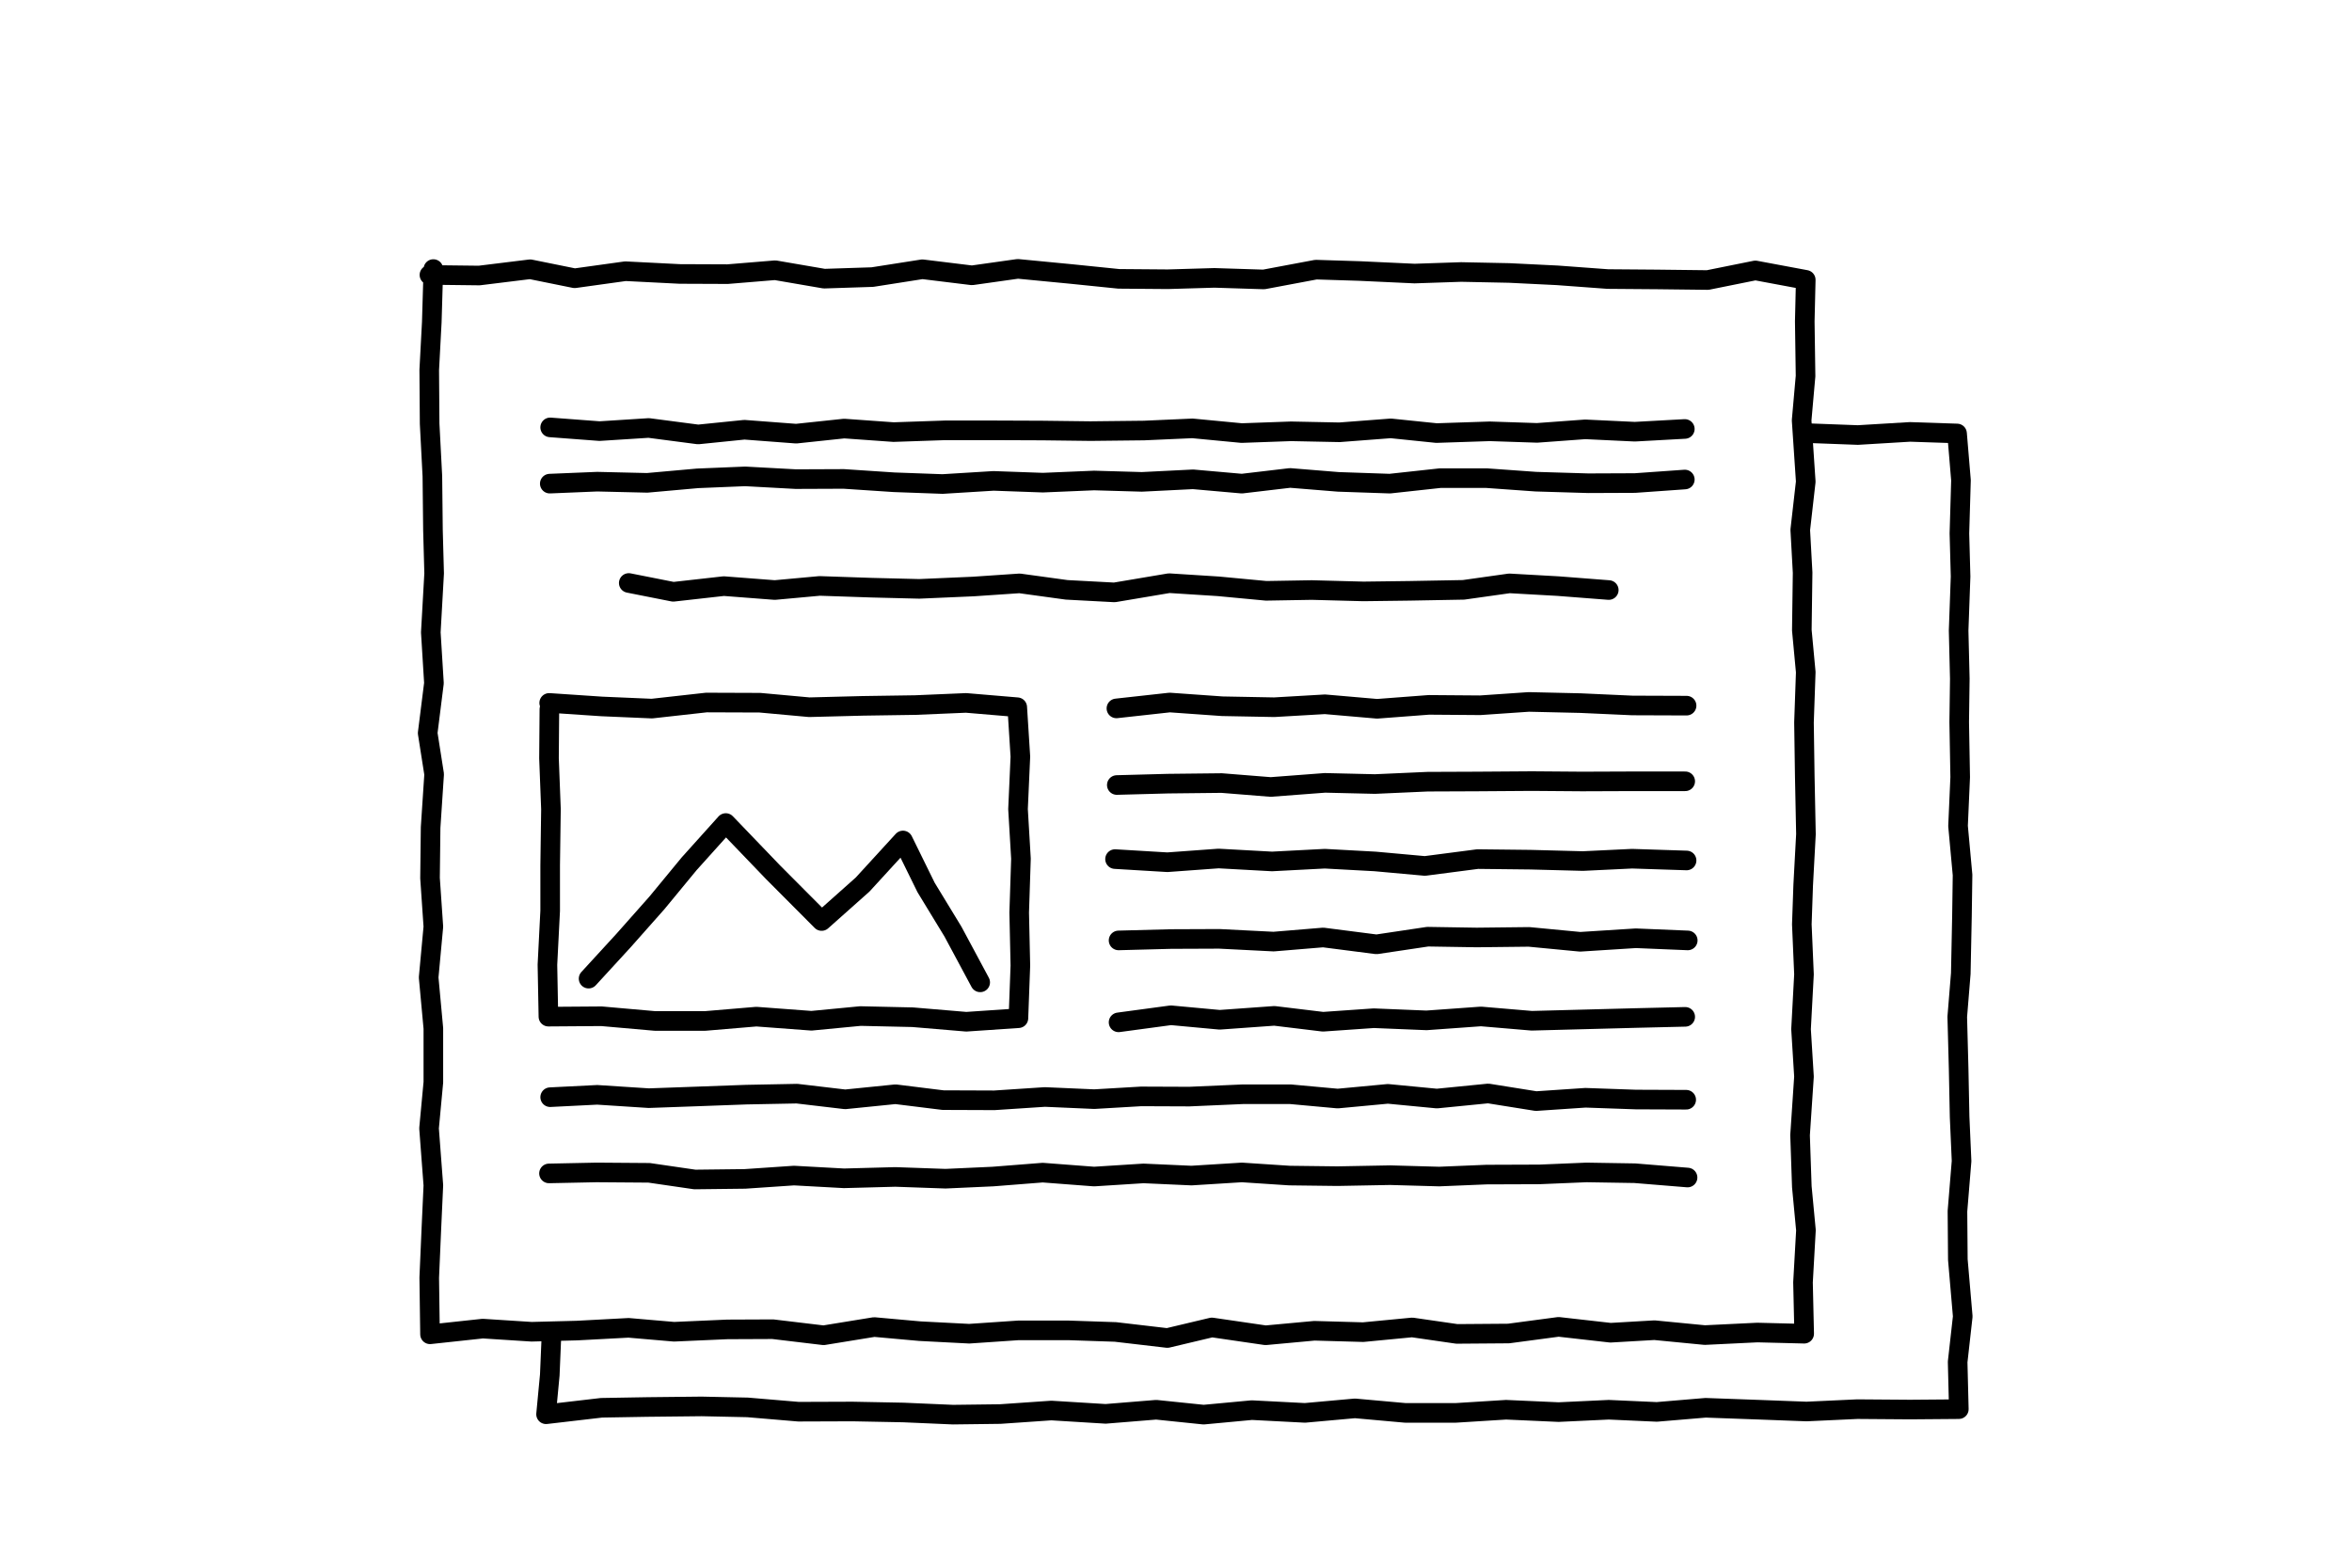
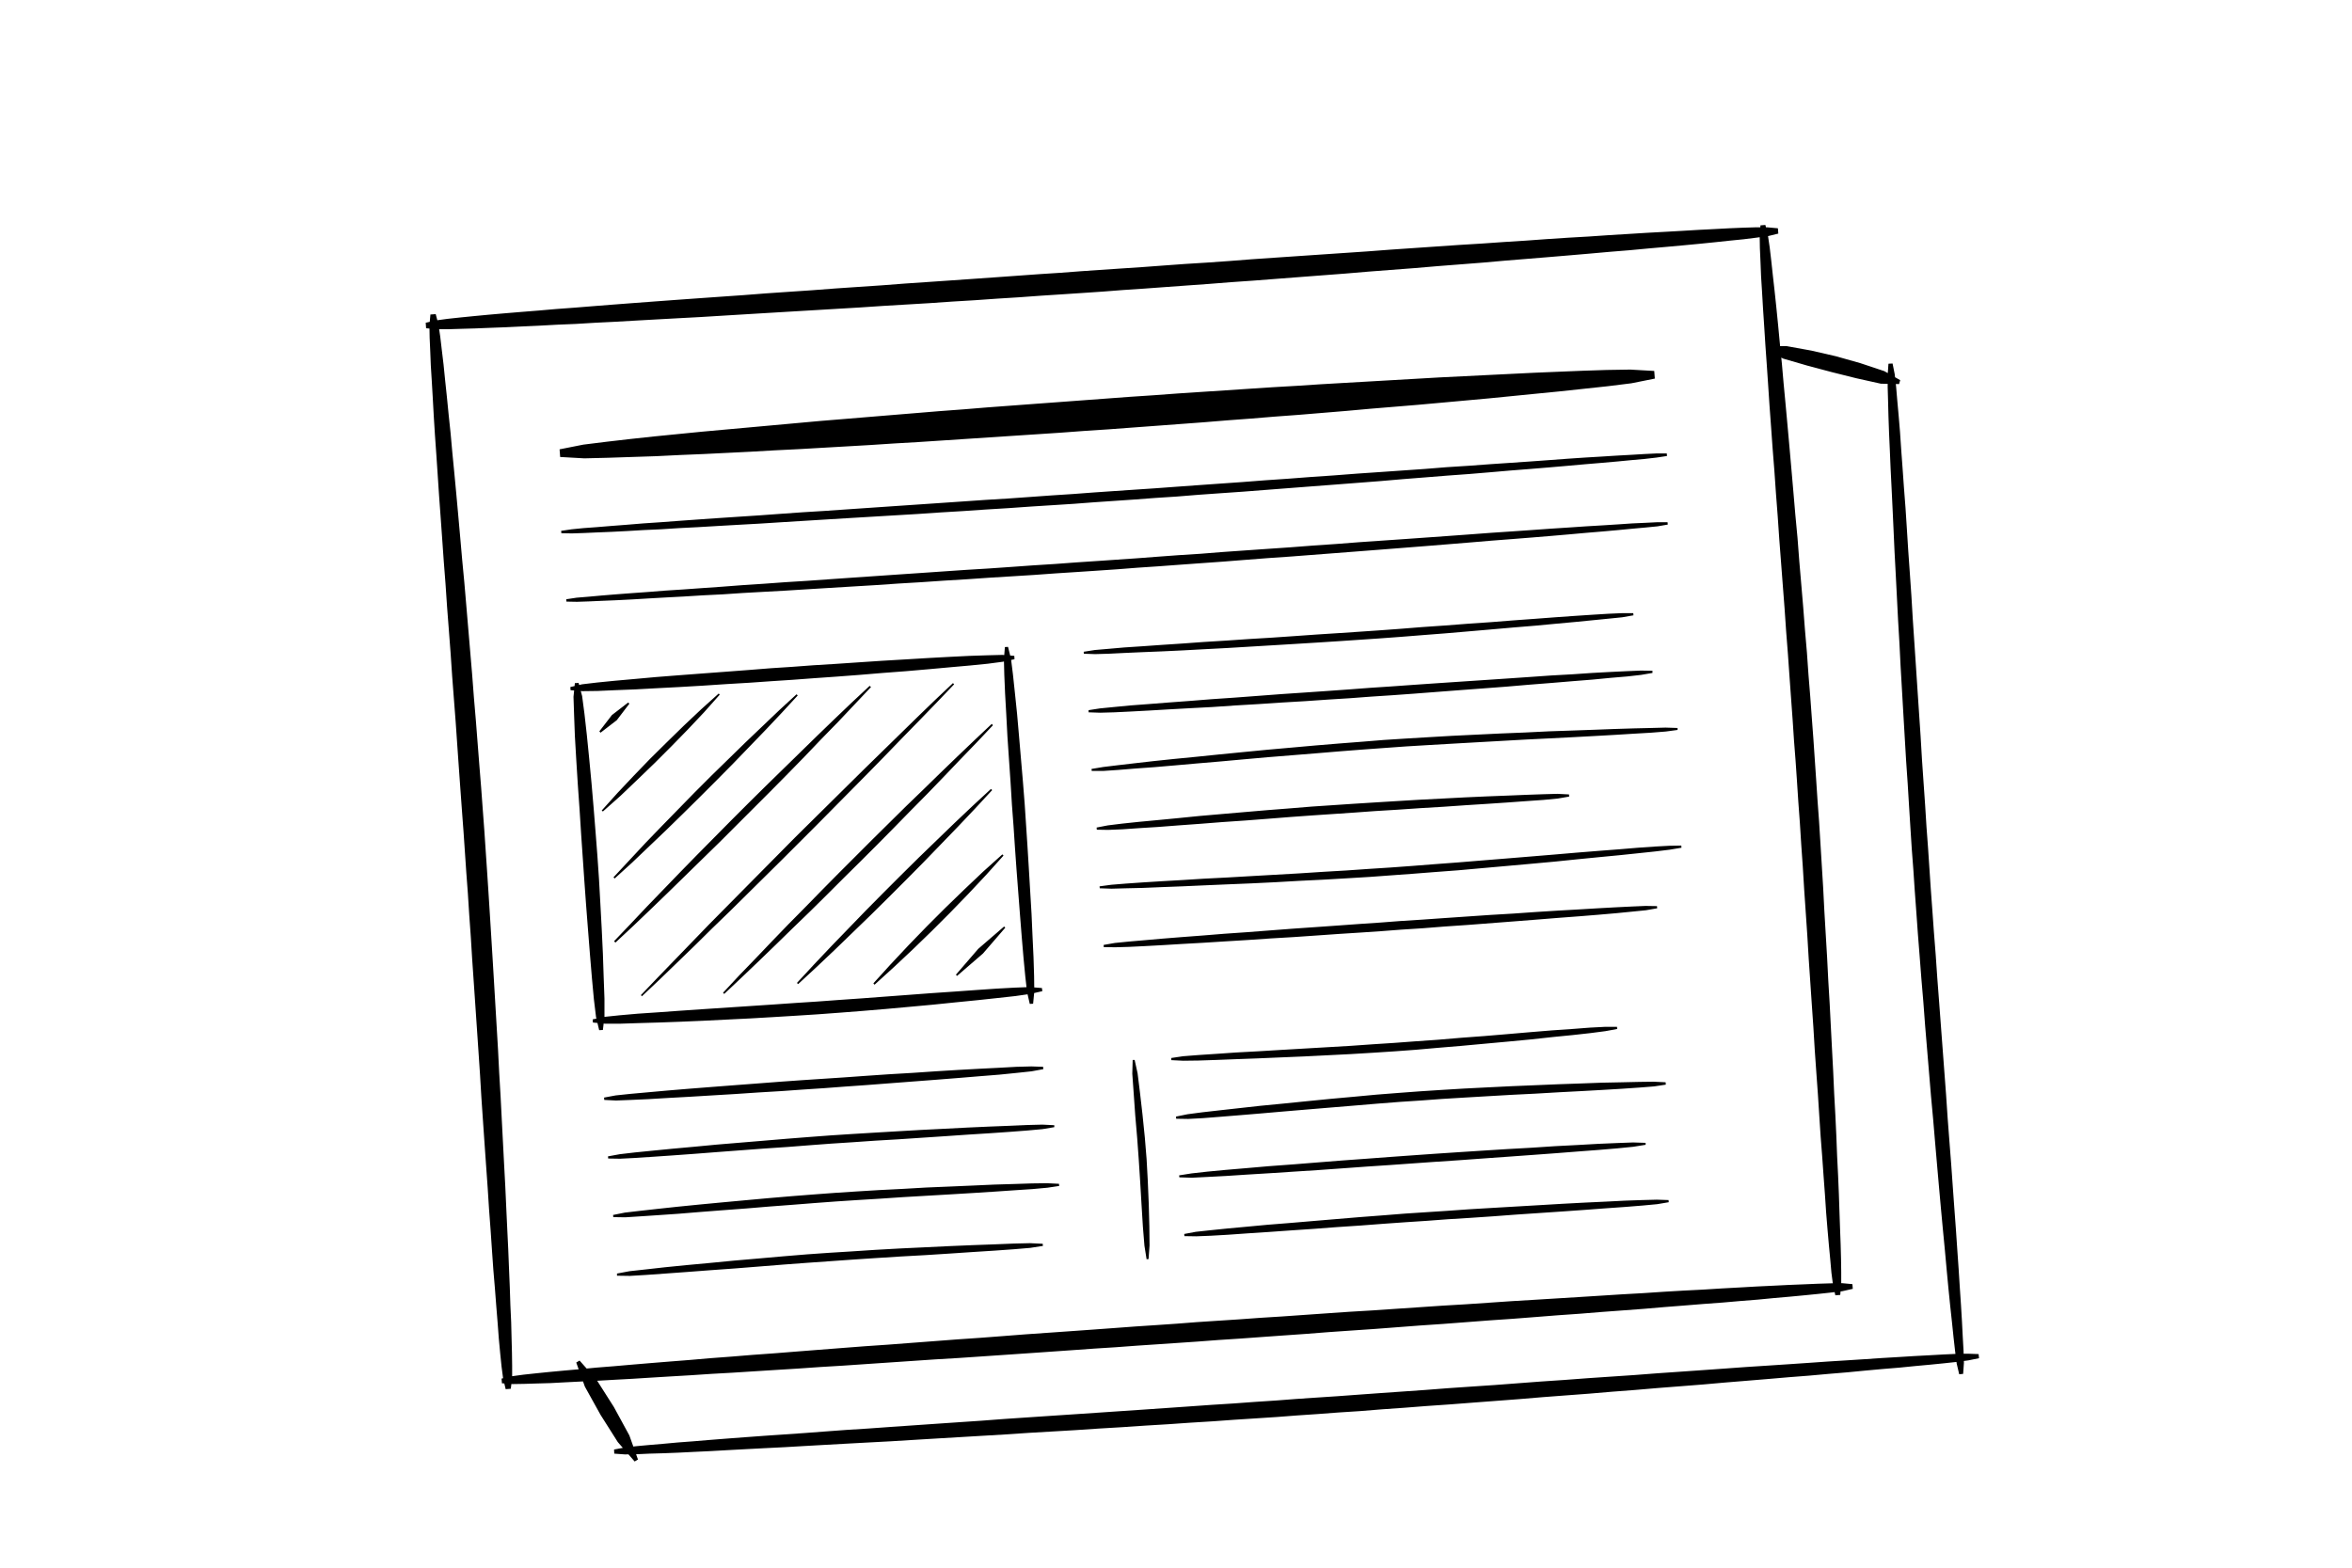
<svg xmlns="http://www.w3.org/2000/svg" viewBox="0 0 120 80">
-   <g fill="none" stroke="currentColor" stroke-width="1" stroke-linecap="round" stroke-linejoin="round">
-     <path d="M21.91,14.03 L24.45,14.06 L27.05,13.74 L29.32,14.20 L31.91,13.84 L34.68,13.98 L37.12,13.99 L39.55,13.79 L42.05,14.22 L44.51,14.14 L47.06,13.74 L49.59,14.05 L51.93,13.72 L54.63,13.98 L57.08,14.23 L59.58,14.25 L61.96,14.18 L64.48,14.26 L67.14,13.76 L69.37,13.83 L72.17,13.96 L74.55,13.88 L77.00,13.93 L79.45,14.05 L82.03,14.24 L84.57,14.26 L87.13,14.29 L89.56,13.80 L92.13,14.28 L92.08,16.40 L92.12,19.19 L91.92,21.45 L92.13,24.58 L91.85,27.04 L91.97,29.22 L91.93,32.16 L92.13,34.30 L92.04,36.87 L92.08,39.61 L92.14,42.57 L92.00,45.16 L91.93,47.17 L92.04,49.72 L91.89,52.52 L92.04,54.94 L91.84,57.93 L91.93,60.56 L92.14,62.78 L91.99,65.44 L92.05,68.06 L89.66,68.00 L86.98,68.13 L84.41,67.88 L82.17,68.01 L79.52,67.71 L76.97,68.05 L74.33,68.07 L72.05,67.74 L69.55,67.98 L67.06,67.91 L64.57,68.14 L61.83,67.74 L59.56,68.28 L56.91,67.97 L54.53,67.89 L51.95,67.89 L49.45,68.06 L46.93,67.93 L44.60,67.72 L42.02,68.14 L39.43,67.83 L37.11,67.84 L34.39,67.96 L32.07,67.76 L29.44,67.90 L27.12,67.96 L24.63,67.80 L21.94,68.09 L21.90,65.20 L22.01,62.67 L22.11,60.49 L21.89,57.58 L22.11,55.23 L22.11,52.48 L21.87,49.88 L22.11,47.29 L21.94,44.81 L21.97,42.23 L22.15,39.51 L21.82,37.41 L22.14,34.86 L21.98,32.27 L22.15,29.26 L22.09,27.06 L22.06,24.30 L21.92,21.62 L21.90,18.88 L22.03,16.44 L22.11,13.73" />
-     <path d="M92.12,22.10 L94.79,22.20 L97.45,22.04 L99.85,22.12 L100.05,24.51 L99.97,27.22 L100.03,29.42 L99.93,32.18 L99.99,34.64 L99.96,36.85 L100.01,39.66 L99.90,42.15 L100.13,44.65 L100.10,46.75 L100.04,49.68 L99.86,51.89 L99.93,54.51 L99.98,56.99 L100.08,59.25 L99.87,61.81 L99.89,64.28 L100.14,67.18 L99.88,69.50 L99.94,71.91 L97.45,71.93 L94.76,71.91 L92.17,72.03 L89.78,71.94 L87.02,71.84 L84.53,72.05 L82.08,71.94 L79.52,72.06 L76.84,71.94 L74.28,72.10 L71.69,72.10 L69.13,71.87 L66.58,72.10 L63.87,71.96 L61.41,72.19 L58.99,71.94 L56.41,72.15 L53.64,71.98 L51.03,72.16 L48.62,72.19 L46.09,72.08 L43.50,72.03 L40.74,72.04 L38.14,71.82 L35.80,71.77 L33.02,71.80 L30.69,71.84 L27.86,72.17 L28.05,70.17 L28.14,68.04" />
-     <path d="M28.07,21.81 L30.59,22.00 L33.10,21.84 L35.62,22.17 L37.98,21.93 L40.62,22.13 L43.07,21.87 L45.59,22.05 L48.23,21.96 L50.66,21.96 L53.18,21.97 L55.64,22.00 L58.37,21.97 L60.84,21.86 L63.35,22.10 L65.87,22.01 L68.34,22.06 L70.96,21.86 L73.29,22.10 L76.01,22.01 L78.42,22.09 L80.88,21.91 L83.41,22.03 L85.96,21.89" />
-     <path d="M28.05,24.68 L30.47,24.58 L33.02,24.64 L35.59,24.41 L38.02,24.31 L40.60,24.45 L43.05,24.44 L45.61,24.61 L48.09,24.70 L50.69,24.54 L53.21,24.63 L55.82,24.52 L58.26,24.59 L60.87,24.46 L63.36,24.68 L65.82,24.39 L68.28,24.59 L70.91,24.68 L73.48,24.40 L75.84,24.40 L78.36,24.58 L81.04,24.66 L83.42,24.65 L85.96,24.47" />
-     <path d="M32.08,29.75 L34.35,30.20 L36.93,29.91 L39.53,30.11 L41.82,29.90 L44.48,29.99 L46.90,30.05 L49.66,29.93 L52.02,29.77 L54.42,30.10 L56.86,30.23 L59.65,29.76 L62.16,29.92 L64.60,30.15 L66.93,30.11 L69.56,30.18 L71.92,30.15 L74.67,30.10 L77.01,29.77 L79.50,29.91 L82.08,30.11" />
-     <path d="M28.02,35.87 L30.70,36.05 L33.26,36.16 L36.04,35.85 L38.77,35.86 L41.29,36.09 L44.02,36.02 L46.70,35.98 L49.29,35.87 L51.90,36.09 L52.06,38.61 L51.94,41.29 L52.09,43.82 L52.00,46.57 L52.06,49.27 L51.96,51.96 L49.30,52.14 L46.57,51.91 L43.90,51.85 L41.40,52.09 L38.59,51.88 L35.98,52.10 L33.41,52.10 L30.69,51.86 L27.98,51.88 L27.93,49.23 L28.07,46.48 L28.07,44.16 L28.11,41.29 L28.01,38.70 L28.03,36.19" />
-     <path d="M30.03,49.94 L31.81,48.00 L33.52,46.07 L35.16,44.08 L37.03,42.00 L39.44,44.51 L41.92,47.00 L44.01,45.14 L46.07,42.89 L47.25,45.29 L48.62,47.54 L50.01,50.13" />
-     <path d="M56.96,36.15 L59.68,35.85 L62.36,36.04 L65.01,36.09 L67.60,35.94 L70.26,36.17 L72.90,35.97 L75.52,35.99 L78.00,35.82 L80.63,35.88 L83.28,36.00 L86.05,36.01" />
-     <path d="M56.98,40.06 L59.59,39.99 L62.33,39.96 L64.83,40.16 L67.60,39.95 L70.15,40.01 L72.84,39.89 L75.34,39.88 L78.16,39.86 L80.72,39.88 L83.29,39.87 L85.98,39.87" />
-     <path d="M56.89,43.84 L59.56,44.00 L62.17,43.81 L64.90,43.96 L67.59,43.82 L70.16,43.96 L72.70,44.19 L75.39,43.84 L78.08,43.87 L80.76,43.94 L83.27,43.82 L86.05,43.91" />
-     <path d="M57.07,47.99 L59.74,47.92 L62.21,47.91 L64.98,48.05 L67.51,47.84 L70.23,48.19 L72.84,47.80 L75.34,47.84 L78.01,47.81 L80.62,48.06 L83.46,47.88 L86.11,47.99" />
-     <path d="M57.07,52.17 L59.74,51.81 L62.23,52.04 L65.02,51.84 L67.50,52.14 L70.09,51.96 L72.78,52.07 L75.56,51.87 L78.15,52.09 L80.81,52.02 L83.47,51.95 L85.98,51.89" />
-     <path d="M28.07,55.99 L30.47,55.87 L33.10,56.04 L35.62,55.95 L38.08,55.86 L40.66,55.81 L43.12,56.10 L45.69,55.84 L48.11,56.14 L50.73,56.15 L53.31,55.98 L55.83,56.09 L58.22,55.95 L60.68,55.96 L63.41,55.84 L65.84,55.84 L68.25,56.06 L70.81,55.82 L73.31,56.06 L75.93,55.80 L78.37,56.19 L80.89,56.02 L83.46,56.11 L86.03,56.12" />
-     <path d="M28.01,59.88 L30.44,59.83 L33.12,59.85 L35.45,60.19 L38.01,60.16 L40.51,59.99 L43.06,60.13 L45.68,60.06 L48.24,60.15 L50.66,60.04 L53.20,59.84 L55.82,60.04 L58.34,59.88 L60.79,59.99 L63.36,59.83 L65.79,59.99 L68.24,60.02 L70.93,59.97 L73.43,60.04 L75.84,59.94 L78.55,59.93 L80.94,59.83 L83.41,59.87 L86.10,60.09" />
-   </g>
+   <path fill="currentColor" d="M21.74,16.75 L22.28,16.80 L22.88,16.80 L23.53,16.78 L24.23,16.76 L24.98,16.73 L25.78,16.70 L26.62,16.66 L27.50,16.62 L28.42,16.57 L29.38,16.53 L30.37,16.47 L31.39,16.42 L32.43,16.36 L33.51,16.30 L34.60,16.24 L35.72,16.18 L36.86,16.11 L38.01,16.04 L39.17,15.97 L40.34,15.90 L41.52,15.83 L42.70,15.76 L43.88,15.69 L45.07,15.61 L46.25,15.54 L47.42,15.47 L48.58,15.39 L49.74,15.32 L50.88,15.24 L52.00,15.17 L53.10,15.09 L54.18,15.02 L55.24,14.95 L56.27,14.88 L57.30,14.80 L58.35,14.73 L59.44,14.65 L60.54,14.57 L61.66,14.49 L62.80,14.40 L63.95,14.32 L65.12,14.23 L66.29,14.14 L67.47,14.05 L68.65,13.96 L69.83,13.86 L71.01,13.77 L72.19,13.68 L73.36,13.58 L74.52,13.49 L75.67,13.40 L76.80,13.30 L77.91,13.21 L79.01,13.12 L80.08,13.03 L81.13,12.94 L82.14,12.85 L83.13,12.77 L84.09,12.68 L85.00,12.60 L85.88,12.52 L86.72,12.44 L87.51,12.36 L88.26,12.28 L88.96,12.21 L89.60,12.13 L90.20,12.05 L90.73,11.92 L90.71,11.65 L90.16,11.60 L89.57,11.60 L88.92,11.62 L88.21,11.65 L87.46,11.69 L86.67,11.73 L85.83,11.78 L84.95,11.83 L84.03,11.88 L83.07,11.94 L82.08,12.00 L81.06,12.07 L80.01,12.13 L78.94,12.20 L77.84,12.28 L76.73,12.35 L75.59,12.43 L74.44,12.50 L73.28,12.58 L72.11,12.66 L70.94,12.74 L69.75,12.83 L68.57,12.91 L67.39,12.99 L66.21,13.07 L65.04,13.15 L63.87,13.23 L62.72,13.32 L61.58,13.40 L60.46,13.47 L59.36,13.55 L58.28,13.63 L57.22,13.70 L56.19,13.77 L55.16,13.84 L54.11,13.92 L53.03,13.99 L51.92,14.07 L50.80,14.15 L49.66,14.23 L48.51,14.31 L47.35,14.39 L46.17,14.47 L45.00,14.56 L43.81,14.64 L42.63,14.72 L41.45,14.81 L40.27,14.89 L39.10,14.97 L37.94,15.06 L36.79,15.14 L35.66,15.22 L34.54,15.30 L33.45,15.38 L32.38,15.46 L31.33,15.54 L30.31,15.62 L29.32,15.70 L28.37,15.77 L27.45,15.85 L26.57,15.92 L25.73,15.99 L24.93,16.06 L24.19,16.13 L23.49,16.20 L22.84,16.27 L22.25,16.35 L21.72,16.47Z M89.82,11.50 L89.78,12.05 L89.79,12.66 L89.82,13.34 L89.85,14.09 L89.90,14.89 L89.95,15.74 L90.01,16.65 L90.07,17.60 L90.14,18.59 L90.21,19.62 L90.28,20.68 L90.36,21.77 L90.44,22.89 L90.53,24.03 L90.61,25.18 L90.70,26.35 L90.78,27.52 L90.87,28.70 L90.96,29.88 L91.05,31.05 L91.13,32.22 L91.22,33.37 L91.30,34.51 L91.38,35.62 L91.46,36.72 L91.53,37.78 L91.61,38.81 L91.68,39.83 L91.75,40.90 L91.83,41.99 L91.90,43.10 L91.98,44.24 L92.05,45.39 L92.13,46.56 L92.21,47.74 L92.28,48.91 L92.36,50.09 L92.44,51.27 L92.52,52.43 L92.59,53.59 L92.67,54.73 L92.75,55.84 L92.82,56.93 L92.89,58.00 L92.97,59.03 L93.04,60.02 L93.11,60.97 L93.17,61.87 L93.24,62.73 L93.31,63.53 L93.38,64.27 L93.44,64.95 L93.52,65.56 L93.64,66.10 L93.89,66.08 L93.94,65.53 L93.94,64.92 L93.93,64.24 L93.91,63.49 L93.88,62.69 L93.85,61.83 L93.82,60.93 L93.78,59.98 L93.73,58.98 L93.69,57.95 L93.64,56.89 L93.58,55.79 L93.53,54.68 L93.47,53.54 L93.41,52.38 L93.35,51.21 L93.28,50.04 L93.22,48.86 L93.15,47.68 L93.08,46.50 L93.02,45.33 L92.95,44.18 L92.88,43.04 L92.81,41.92 L92.73,40.83 L92.66,39.77 L92.59,38.74 L92.52,37.71 L92.44,36.64 L92.36,35.55 L92.27,34.44 L92.19,33.30 L92.09,32.14 L92.00,30.98 L91.90,29.80 L91.80,28.63 L91.71,27.45 L91.60,26.28 L91.50,25.11 L91.40,23.96 L91.30,22.82 L91.20,21.71 L91.10,20.62 L91.00,19.56 L90.91,18.53 L90.81,17.54 L90.72,16.59 L90.63,15.69 L90.54,14.84 L90.45,14.04 L90.37,13.30 L90.29,12.62 L90.20,12.01 L90.07,11.48Z M94.51,65.53 L93.97,65.48 L93.38,65.49 L92.73,65.51 L92.03,65.54 L91.28,65.57 L90.48,65.61 L89.64,65.65 L88.76,65.70 L87.84,65.75 L86.88,65.81 L85.90,65.86 L84.88,65.92 L83.83,65.99 L82.76,66.05 L81.66,66.12 L80.55,66.19 L79.41,66.26 L78.27,66.33 L77.11,66.40 L75.94,66.48 L74.76,66.56 L73.58,66.63 L72.40,66.71 L71.21,66.79 L70.04,66.87 L68.86,66.94 L67.70,67.02 L66.55,67.10 L65.41,67.18 L64.29,67.25 L63.19,67.33 L62.11,67.40 L61.05,67.47 L60.02,67.55 L59.00,67.62 L57.94,67.69 L56.86,67.77 L55.76,67.85 L54.64,67.93 L53.50,68.01 L52.35,68.09 L51.19,68.18 L50.01,68.27 L48.84,68.35 L47.66,68.44 L46.47,68.53 L45.29,68.62 L44.12,68.70 L42.95,68.79 L41.79,68.88 L40.64,68.97 L39.51,69.06 L38.40,69.14 L37.30,69.23 L36.23,69.31 L35.19,69.40 L34.17,69.48 L33.18,69.56 L32.23,69.64 L31.31,69.72 L30.43,69.79 L29.59,69.87 L28.80,69.94 L28.05,70.01 L27.36,70.08 L26.71,70.15 L26.12,70.23 L25.59,70.35 L25.61,70.59 L26.15,70.63 L26.74,70.62 L27.39,70.60 L28.09,70.58 L28.84,70.54 L29.64,70.50 L30.48,70.46 L31.36,70.41 L32.28,70.36 L33.23,70.30 L34.22,70.24 L35.24,70.18 L36.29,70.11 L37.36,70.05 L38.46,69.98 L39.57,69.91 L40.70,69.84 L41.85,69.76 L43.01,69.69 L44.18,69.61 L45.36,69.53 L46.54,69.45 L47.72,69.37 L48.90,69.30 L50.08,69.22 L51.25,69.14 L52.42,69.06 L53.57,68.98 L54.71,68.90 L55.83,68.82 L56.93,68.75 L58.01,68.67 L59.06,68.60 L60.09,68.53 L61.12,68.46 L62.18,68.38 L63.26,68.31 L64.36,68.23 L65.48,68.15 L66.62,68.07 L67.77,67.98 L68.93,67.90 L70.10,67.82 L71.28,67.73 L72.46,67.64 L73.64,67.56 L74.82,67.47 L76.00,67.38 L77.17,67.30 L78.33,67.21 L79.47,67.12 L80.61,67.04 L81.72,66.95 L82.81,66.87 L83.88,66.79 L84.93,66.70 L85.95,66.62 L86.94,66.54 L87.89,66.47 L88.81,66.39 L89.69,66.32 L90.52,66.24 L91.32,66.17 L92.06,66.10 L92.76,66.03 L93.41,65.96 L94.00,65.89 L94.53,65.77Z M26.06,70.87 L26.13,70.32 L26.13,69.71 L26.12,69.02 L26.10,68.27 L26.08,67.47 L26.04,66.61 L26.01,65.70 L25.97,64.74 L25.93,63.74 L25.88,62.71 L25.83,61.64 L25.78,60.54 L25.72,59.42 L25.66,58.27 L25.60,57.11 L25.54,55.94 L25.47,54.76 L25.41,53.57 L25.34,52.39 L25.27,51.21 L25.20,50.03 L25.13,48.87 L25.06,47.73 L24.99,46.61 L24.92,45.51 L24.85,44.44 L24.78,43.41 L24.71,42.37 L24.63,41.30 L24.55,40.21 L24.46,39.09 L24.37,37.94 L24.28,36.78 L24.18,35.61 L24.09,34.43 L23.99,33.25 L23.89,32.07 L23.79,30.89 L23.69,29.72 L23.58,28.56 L23.48,27.42 L23.38,26.30 L23.28,25.20 L23.18,24.14 L23.08,23.11 L22.99,22.11 L22.89,21.16 L22.80,20.25 L22.71,19.40 L22.63,18.60 L22.54,17.85 L22.46,17.17 L22.37,16.56 L22.23,16.03 L21.96,16.05 L21.91,16.60 L21.92,17.22 L21.95,17.90 L21.98,18.65 L22.03,19.45 L22.08,20.31 L22.13,21.22 L22.19,22.18 L22.26,23.17 L22.33,24.21 L22.40,25.27 L22.48,26.37 L22.56,27.49 L22.64,28.63 L22.73,29.79 L22.81,30.97 L22.90,32.14 L22.99,33.33 L23.07,34.51 L23.16,35.69 L23.25,36.86 L23.33,38.02 L23.41,39.16 L23.49,40.28 L23.57,41.38 L23.65,42.45 L23.72,43.48 L23.79,44.51 L23.87,45.58 L23.94,46.68 L24.02,47.80 L24.09,48.94 L24.17,50.10 L24.25,51.27 L24.33,52.45 L24.41,53.63 L24.49,54.82 L24.56,56.00 L24.64,57.17 L24.72,58.33 L24.80,59.47 L24.88,60.59 L24.95,61.69 L25.03,62.76 L25.10,63.79 L25.17,64.79 L25.25,65.74 L25.32,66.65 L25.39,67.51 L25.45,68.31 L25.52,69.06 L25.59,69.74 L25.67,70.35 L25.80,70.89Z M90.16,17.87 L90.98,18.30 L92.22,18.66 L93.46,18.99 L94.70,19.30 L95.96,19.58 L96.89,19.60 L96.95,19.40 L96.14,18.94 L94.91,18.53 L93.67,18.18 L92.41,17.89 L91.14,17.66 L90.21,17.67Z M96.35,18.56 L96.31,19.12 L96.31,19.76 L96.33,20.46 L96.35,21.24 L96.38,22.08 L96.42,22.97 L96.46,23.92 L96.51,24.92 L96.56,25.96 L96.61,27.04 L96.66,28.15 L96.72,29.28 L96.78,30.45 L96.84,31.63 L96.91,32.82 L96.97,34.02 L97.04,35.22 L97.11,36.43 L97.18,37.62 L97.25,38.81 L97.33,39.97 L97.40,41.12 L97.47,42.24 L97.54,43.33 L97.62,44.38 L97.69,45.43 L97.77,46.52 L97.85,47.64 L97.94,48.78 L98.03,49.95 L98.13,51.13 L98.22,52.33 L98.32,53.53 L98.42,54.73 L98.52,55.93 L98.63,57.12 L98.73,58.30 L98.83,59.45 L98.93,60.59 L99.03,61.70 L99.13,62.77 L99.23,63.81 L99.32,64.80 L99.41,65.75 L99.50,66.64 L99.59,67.47 L99.67,68.24 L99.75,68.95 L99.83,69.58 L99.96,70.13 L100.16,70.11 L100.20,69.55 L100.18,68.91 L100.14,68.21 L100.10,67.43 L100.05,66.59 L99.99,65.70 L99.93,64.75 L99.86,63.75 L99.79,62.72 L99.71,61.64 L99.63,60.53 L99.55,59.40 L99.46,58.24 L99.37,57.06 L99.29,55.87 L99.20,54.67 L99.11,53.47 L99.02,52.27 L98.93,51.07 L98.84,49.89 L98.76,48.72 L98.67,47.58 L98.59,46.46 L98.51,45.37 L98.44,44.32 L98.37,43.27 L98.29,42.19 L98.22,41.07 L98.14,39.92 L98.06,38.76 L97.99,37.57 L97.91,36.38 L97.83,35.18 L97.75,33.97 L97.67,32.77 L97.59,31.58 L97.52,30.40 L97.44,29.24 L97.36,28.11 L97.29,27.00 L97.22,25.92 L97.14,24.88 L97.07,23.89 L97.00,22.94 L96.94,22.05 L96.87,21.21 L96.80,20.44 L96.74,19.73 L96.67,19.10 L96.56,18.55Z M100.95,69.10 L100.40,69.08 L99.80,69.09 L99.15,69.12 L98.44,69.16 L97.68,69.20 L96.88,69.25 L96.03,69.30 L95.14,69.36 L94.21,69.42 L93.25,69.48 L92.25,69.55 L91.22,69.62 L90.16,69.69 L89.08,69.76 L87.98,69.84 L86.85,69.92 L85.71,70.00 L84.55,70.08 L83.38,70.17 L82.19,70.25 L81.01,70.33 L79.81,70.42 L78.62,70.50 L77.43,70.59 L76.24,70.68 L75.05,70.76 L73.88,70.84 L72.72,70.93 L71.57,71.01 L70.43,71.09 L69.32,71.17 L68.23,71.25 L67.17,71.32 L66.13,71.39 L65.09,71.47 L64.02,71.54 L62.93,71.62 L61.82,71.69 L60.69,71.77 L59.54,71.85 L58.38,71.93 L57.20,72.01 L56.02,72.09 L54.83,72.17 L53.63,72.25 L52.44,72.33 L51.25,72.41 L50.06,72.50 L48.88,72.58 L47.71,72.66 L46.55,72.74 L45.40,72.82 L44.28,72.90 L43.17,72.97 L42.09,73.05 L41.03,73.13 L40.00,73.20 L39.00,73.27 L38.04,73.34 L37.11,73.41 L36.22,73.48 L35.38,73.55 L34.58,73.61 L33.82,73.68 L33.11,73.74 L32.46,73.80 L31.86,73.87 L31.33,73.97 L31.34,74.18 L31.89,74.22 L32.49,74.21 L33.14,74.18 L33.85,74.16 L34.61,74.13 L35.41,74.09 L36.26,74.05 L37.15,74.00 L38.08,73.95 L39.04,73.90 L40.04,73.85 L41.07,73.79 L42.13,73.73 L43.21,73.67 L44.32,73.61 L45.45,73.55 L46.59,73.48 L47.75,73.41 L48.93,73.34 L50.11,73.27 L51.30,73.20 L52.49,73.12 L53.69,73.05 L54.88,72.98 L56.07,72.90 L57.25,72.83 L58.43,72.75 L59.59,72.68 L60.74,72.60 L61.88,72.53 L62.99,72.45 L64.08,72.38 L65.15,72.31 L66.19,72.23 L67.23,72.16 L68.29,72.08 L69.38,72.01 L70.49,71.92 L71.63,71.84 L72.78,71.75 L73.94,71.67 L75.11,71.58 L76.30,71.49 L77.49,71.40 L78.68,71.30 L79.87,71.21 L81.07,71.12 L82.25,71.02 L83.43,70.93 L84.60,70.83 L85.76,70.74 L86.90,70.65 L88.03,70.55 L89.13,70.46 L90.22,70.37 L91.27,70.28 L92.30,70.20 L93.30,70.11 L94.26,70.03 L95.19,69.94 L96.07,69.86 L96.92,69.79 L97.72,69.71 L98.48,69.64 L99.18,69.57 L99.83,69.50 L100.43,69.42 L100.97,69.31Z M32.55,74.48 L32.11,73.25 L31.32,71.80 L30.43,70.40 L29.57,69.43 L29.40,69.53 L29.84,70.76 L30.64,72.20 L31.52,73.59 L32.38,74.58Z M28.58,23.32 L29.81,23.39 L31.03,23.36 L32.24,23.32 L33.46,23.28 L34.68,23.22 L35.89,23.17 L37.11,23.11 L38.32,23.05 L39.54,22.98 L40.76,22.92 L41.97,22.85 L43.19,22.78 L44.40,22.71 L45.62,22.63 L46.83,22.56 L48.05,22.48 L49.26,22.40 L50.48,22.32 L51.69,22.24 L52.91,22.16 L54.12,22.08 L55.33,21.99 L56.55,21.91 L57.76,21.82 L58.98,21.73 L60.19,21.64 L61.40,21.55 L62.62,21.45 L63.83,21.36 L65.04,21.26 L66.26,21.17 L67.47,21.07 L68.68,20.97 L69.90,20.86 L71.11,20.76 L72.32,20.66 L73.54,20.55 L74.75,20.44 L75.96,20.33 L77.17,20.21 L78.38,20.09 L79.60,19.97 L80.81,19.84 L82.02,19.71 L83.23,19.56 L84.43,19.32 L84.40,18.93 L83.18,18.86 L81.96,18.88 L80.74,18.92 L79.52,18.97 L78.31,19.02 L77.09,19.08 L75.87,19.14 L74.66,19.20 L73.44,19.26 L72.23,19.33 L71.01,19.40 L69.80,19.47 L68.58,19.54 L67.37,19.61 L66.15,19.69 L64.94,19.76 L63.72,19.84 L62.51,19.92 L61.29,20.00 L60.08,20.08 L58.86,20.17 L57.65,20.25 L56.44,20.34 L55.22,20.43 L54.01,20.52 L52.79,20.61 L51.58,20.70 L50.37,20.79 L49.15,20.89 L47.94,20.98 L46.73,21.08 L45.51,21.18 L44.30,21.28 L43.09,21.38 L41.87,21.48 L40.66,21.59 L39.45,21.70 L38.24,21.81 L37.02,21.92 L35.81,22.03 L34.60,22.15 L33.39,22.27 L32.18,22.40 L30.97,22.54 L29.76,22.69 L28.55,22.93Z M28.64,27.21 L29.18,27.22 L29.79,27.20 L30.46,27.17 L31.20,27.14 L31.99,27.10 L32.83,27.05 L33.72,27.01 L34.65,26.95 L35.63,26.90 L36.64,26.84 L37.69,26.78 L38.77,26.72 L39.87,26.65 L41.00,26.58 L42.14,26.51 L43.29,26.44 L44.46,26.37 L45.63,26.30 L46.81,26.23 L47.98,26.15 L49.15,26.08 L50.31,26.00 L51.46,25.93 L52.59,25.85 L53.70,25.78 L54.79,25.71 L55.84,25.63 L56.87,25.56 L57.89,25.49 L58.95,25.41 L60.03,25.34 L61.14,25.25 L62.27,25.17 L63.42,25.09 L64.58,25.00 L65.75,24.91 L66.92,24.82 L68.10,24.73 L69.27,24.64 L70.43,24.55 L71.59,24.45 L72.73,24.36 L73.85,24.27 L74.95,24.19 L76.03,24.10 L77.07,24.01 L78.09,23.93 L79.06,23.85 L79.99,23.77 L80.88,23.69 L81.72,23.62 L82.51,23.55 L83.24,23.48 L83.91,23.42 L84.52,23.35 L85.05,23.27 L85.04,23.14 L84.50,23.14 L83.89,23.17 L83.22,23.21 L82.49,23.25 L81.70,23.30 L80.86,23.35 L79.97,23.41 L79.03,23.48 L78.06,23.55 L77.04,23.62 L76.00,23.69 L74.92,23.77 L73.82,23.84 L72.70,23.93 L71.55,24.01 L70.40,24.09 L69.23,24.17 L68.06,24.26 L66.89,24.34 L65.71,24.43 L64.54,24.51 L63.38,24.60 L62.24,24.68 L61.11,24.76 L60.00,24.84 L58.91,24.92 L57.86,24.99 L56.83,25.06 L55.81,25.13 L54.75,25.21 L53.67,25.28 L52.56,25.36 L51.43,25.44 L50.28,25.51 L49.12,25.59 L47.95,25.67 L46.78,25.75 L45.60,25.83 L44.43,25.91 L43.26,25.99 L42.11,26.07 L40.97,26.14 L39.84,26.22 L38.74,26.30 L37.67,26.37 L36.62,26.44 L35.61,26.51 L34.63,26.58 L33.70,26.65 L32.81,26.71 L31.96,26.78 L31.18,26.84 L30.45,26.90 L29.77,26.95 L29.17,27.01 L28.63,27.09Z M28.90,30.70 L29.44,30.71 L30.04,30.69 L30.71,30.66 L31.44,30.63 L32.23,30.59 L33.07,30.54 L33.95,30.49 L34.89,30.44 L35.86,30.38 L36.87,30.33 L37.91,30.26 L38.99,30.20 L40.08,30.14 L41.20,30.07 L42.34,30.00 L43.49,29.93 L44.66,29.86 L45.82,29.78 L47.00,29.71 L48.17,29.63 L49.33,29.56 L50.49,29.48 L51.63,29.41 L52.75,29.34 L53.86,29.26 L54.94,29.19 L55.99,29.12 L57.02,29.05 L58.04,28.97 L59.09,28.90 L60.17,28.82 L61.28,28.74 L62.40,28.66 L63.54,28.57 L64.70,28.48 L65.86,28.40 L67.03,28.31 L68.20,28.22 L69.37,28.13 L70.53,28.04 L71.68,27.95 L72.82,27.86 L73.93,27.77 L75.03,27.68 L76.10,27.59 L77.14,27.51 L78.15,27.43 L79.12,27.35 L80.05,27.27 L80.94,27.19 L81.78,27.12 L82.56,27.05 L83.29,26.98 L83.95,26.92 L84.56,26.86 L85.09,26.77 L85.08,26.65 L84.54,26.65 L83.94,26.68 L83.27,26.71 L82.54,26.76 L81.75,26.81 L80.91,26.86 L80.03,26.92 L79.10,26.98 L78.12,27.05 L77.11,27.12 L76.07,27.19 L75.00,27.27 L73.90,27.35 L72.78,27.43 L71.65,27.51 L70.49,27.59 L69.33,27.67 L68.17,27.76 L67.00,27.84 L65.83,27.93 L64.66,28.01 L63.51,28.09 L62.37,28.17 L61.24,28.26 L60.14,28.33 L59.05,28.41 L58.00,28.49 L56.98,28.56 L55.96,28.63 L54.91,28.70 L53.83,28.78 L52.72,28.85 L51.60,28.93 L50.45,29.01 L49.30,29.08 L48.13,29.16 L46.97,29.24 L45.79,29.32 L44.63,29.40 L43.46,29.48 L42.31,29.56 L41.18,29.64 L40.06,29.71 L38.96,29.79 L37.89,29.86 L36.84,29.94 L35.84,30.01 L34.86,30.08 L33.93,30.14 L33.05,30.21 L32.21,30.27 L31.42,30.33 L30.69,30.39 L30.03,30.45 L29.42,30.50 L28.89,30.58Z M29.11,35.22 L29.72,35.27 L30.49,35.26 L31.39,35.22 L32.41,35.18 L33.51,35.12 L34.66,35.06 L35.86,34.99 L37.06,34.91 L38.24,34.84 L39.38,34.76 L40.45,34.69 L41.52,34.61 L42.66,34.53 L43.85,34.44 L45.05,34.34 L46.24,34.25 L47.39,34.15 L48.49,34.05 L49.50,33.96 L50.40,33.87 L51.16,33.77 L51.76,33.64 L51.75,33.47 L51.14,33.42 L50.37,33.44 L49.46,33.47 L48.45,33.52 L47.35,33.58 L46.19,33.65 L45.00,33.72 L43.80,33.80 L42.62,33.88 L41.48,33.95 L40.41,34.03 L39.33,34.10 L38.20,34.19 L37.01,34.28 L35.81,34.37 L34.62,34.46 L33.47,34.55 L32.37,34.65 L31.36,34.74 L30.46,34.83 L29.70,34.92 L29.10,35.06Z M51.27,33.02 L51.22,33.64 L51.24,34.44 L51.28,35.39 L51.34,36.45 L51.40,37.59 L51.48,38.77 L51.56,39.94 L51.63,41.08 L51.71,42.14 L51.78,43.20 L51.86,44.33 L51.95,45.51 L52.04,46.68 L52.13,47.82 L52.22,48.88 L52.31,49.82 L52.40,50.62 L52.54,51.23 L52.71,51.22 L52.77,50.60 L52.76,49.80 L52.73,48.84 L52.68,47.78 L52.63,46.64 L52.56,45.47 L52.49,44.29 L52.42,43.15 L52.35,42.09 L52.28,41.03 L52.19,39.89 L52.09,38.72 L51.99,37.55 L51.89,36.41 L51.78,35.35 L51.68,34.41 L51.58,33.61 L51.43,33.01Z M53.16,50.42 L52.54,50.37 L51.77,50.40 L50.85,50.45 L49.83,50.52 L48.71,50.60 L47.54,50.68 L46.34,50.77 L45.13,50.86 L43.93,50.95 L42.78,51.03 L41.69,51.11 L40.61,51.18 L39.46,51.26 L38.26,51.34 L37.05,51.42 L35.84,51.50 L34.67,51.58 L33.56,51.66 L32.53,51.73 L31.62,51.81 L30.85,51.89 L30.24,52.02 L30.25,52.18 L30.87,52.24 L31.64,52.24 L32.56,52.21 L33.59,52.18 L34.70,52.14 L35.87,52.09 L37.08,52.03 L38.30,51.97 L39.50,51.90 L40.65,51.83 L41.74,51.76 L42.82,51.68 L43.98,51.59 L45.18,51.49 L46.39,51.38 L47.59,51.27 L48.76,51.15 L49.87,51.04 L50.89,50.93 L51.80,50.83 L52.57,50.72 L53.18,50.58Z M30.76,52.56 L30.84,51.87 L30.84,50.96 L30.80,49.87 L30.76,48.67 L30.70,47.40 L30.63,46.10 L30.56,44.85 L30.48,43.68 L30.39,42.51 L30.29,41.26 L30.18,39.97 L30.06,38.70 L29.94,37.50 L29.82,36.43 L29.70,35.52 L29.52,34.85 L29.33,34.86 L29.26,35.56 L29.29,36.47 L29.33,37.55 L29.40,38.75 L29.48,40.03 L29.57,41.31 L29.65,42.57 L29.73,43.73 L29.81,44.90 L29.90,46.15 L30.00,47.44 L30.10,48.71 L30.20,49.91 L30.30,50.99 L30.41,51.90 L30.57,52.57Z M30.64,37.39 L31.47,36.75 L32.11,35.91 L32.05,35.85 L31.22,36.49 L30.58,37.32Z M30.76,41.41 L31.66,40.61 L32.53,39.78 L33.40,38.94 L34.25,38.09 L35.09,37.23 L35.92,36.35 L36.72,35.45 L36.67,35.39 L35.77,36.20 L34.89,37.03 L34.03,37.87 L33.17,38.72 L32.34,39.58 L31.51,40.46 L30.70,41.36Z M31.36,44.83 L32.25,44.02 L33.12,43.19 L33.99,42.36 L34.85,41.52 L35.70,40.68 L36.55,39.83 L37.40,38.97 L38.23,38.11 L39.06,37.25 L39.89,36.37 L40.70,35.49 L40.64,35.43 L39.76,36.24 L38.89,37.07 L38.02,37.90 L37.16,38.74 L36.30,39.58 L35.45,40.43 L34.61,41.29 L33.77,42.15 L32.94,43.01 L32.12,43.89 L31.30,44.77Z M31.40,48.10 L32.30,47.26 L33.19,46.41 L34.07,45.56 L34.95,44.70 L35.83,43.84 L36.71,42.98 L37.58,42.11 L38.45,41.24 L39.32,40.37 L40.18,39.50 L41.04,38.62 L41.89,37.73 L42.75,36.85 L43.59,35.96 L44.44,35.06 L44.37,35.00 L43.47,35.84 L42.58,36.69 L41.70,37.54 L40.82,38.40 L39.94,39.26 L39.06,40.12 L38.19,40.98 L37.32,41.85 L36.45,42.73 L35.59,43.60 L34.73,44.48 L33.88,45.36 L33.02,46.25 L32.18,47.14 L31.33,48.03Z M32.75,50.84 L33.66,49.98 L34.56,49.11 L35.46,48.24 L36.35,47.36 L37.25,46.49 L38.14,45.61 L39.03,44.73 L39.92,43.85 L40.80,42.97 L41.69,42.08 L42.57,41.19 L43.45,40.30 L44.33,39.41 L45.20,38.52 L46.07,37.62 L46.95,36.72 L47.82,35.82 L48.68,34.92 L48.62,34.86 L47.71,35.72 L46.81,36.59 L45.92,37.46 L45.02,38.34 L44.13,39.21 L43.24,40.09 L42.35,40.97 L41.46,41.85 L40.57,42.73 L39.69,43.62 L38.81,44.51 L37.93,45.40 L37.05,46.29 L36.17,47.18 L35.30,48.08 L34.43,48.98 L33.56,49.88 L32.70,50.78Z M36.95,50.72 L37.83,49.89 L38.71,49.05 L39.58,48.21 L40.45,47.36 L41.32,46.52 L42.18,45.67 L43.04,44.81 L43.90,43.96 L44.76,43.10 L45.61,42.24 L46.46,41.37 L47.31,40.51 L48.15,39.64 L48.99,38.76 L49.83,37.89 L50.66,37.01 L50.60,36.94 L49.72,37.77 L48.84,38.61 L47.97,39.45 L47.10,40.30 L46.23,41.14 L45.37,41.99 L44.50,42.85 L43.65,43.70 L42.79,44.56 L41.94,45.42 L41.09,46.29 L40.24,47.15 L39.40,48.02 L38.56,48.90 L37.72,49.77 L36.89,50.66Z M40.72,50.22 L41.66,49.35 L42.58,48.48 L43.50,47.59 L44.41,46.71 L45.32,45.81 L46.22,44.91 L47.11,44.01 L48.00,43.09 L48.88,42.18 L49.76,41.25 L50.62,40.32 L50.56,40.26 L49.63,41.12 L48.70,42.00 L47.79,42.88 L46.87,43.77 L45.97,44.66 L45.07,45.56 L44.17,46.47 L43.29,47.38 L42.40,48.30 L41.53,49.22 L40.66,50.16Z M44.62,50.25 L45.61,49.35 L46.58,48.44 L47.53,47.52 L48.47,46.58 L49.40,45.62 L50.31,44.65 L51.20,43.66 L51.14,43.60 L50.15,44.49 L49.18,45.41 L48.23,46.33 L47.29,47.27 L46.36,48.23 L45.45,49.20 L44.56,50.18Z M48.83,49.80 L50.15,48.66 L51.29,47.34 L51.23,47.28 L49.91,48.42 L48.77,49.74Z M55.30,33.36 L55.87,33.38 L56.57,33.36 L57.38,33.32 L58.29,33.28 L59.28,33.24 L60.34,33.19 L61.44,33.13 L62.59,33.07 L63.75,33.00 L64.92,32.93 L66.08,32.86 L67.21,32.79 L68.30,32.72 L69.34,32.65 L70.37,32.58 L71.46,32.50 L72.59,32.41 L73.75,32.32 L74.92,32.22 L76.08,32.12 L77.22,32.02 L78.32,31.93 L79.38,31.83 L80.36,31.74 L81.27,31.65 L82.08,31.57 L82.77,31.50 L83.34,31.40 L83.33,31.29 L82.75,31.29 L82.06,31.32 L81.25,31.37 L80.34,31.43 L79.35,31.50 L78.29,31.58 L77.19,31.66 L76.05,31.75 L74.89,31.83 L73.72,31.92 L72.56,32.00 L71.43,32.09 L70.34,32.17 L69.31,32.24 L68.27,32.31 L67.18,32.38 L66.05,32.46 L64.89,32.54 L63.73,32.61 L62.56,32.69 L61.42,32.76 L60.32,32.84 L59.26,32.91 L58.27,32.98 L57.36,33.04 L56.56,33.11 L55.86,33.17 L55.29,33.26Z M55.54,36.35 L56.13,36.37 L56.85,36.35 L57.68,36.31 L58.61,36.26 L59.63,36.20 L60.71,36.14 L61.85,36.08 L63.02,36.00 L64.21,35.93 L65.41,35.85 L66.60,35.78 L67.76,35.70 L68.88,35.63 L69.94,35.55 L71.01,35.48 L72.12,35.40 L73.29,35.31 L74.47,35.22 L75.67,35.13 L76.86,35.04 L78.03,34.94 L79.17,34.85 L80.25,34.76 L81.26,34.68 L82.19,34.59 L83.02,34.52 L83.73,34.44 L84.31,34.34 L84.31,34.23 L83.72,34.22 L83.00,34.25 L82.17,34.29 L81.24,34.34 L80.22,34.41 L79.14,34.47 L78.00,34.55 L76.83,34.63 L75.64,34.71 L74.44,34.79 L73.25,34.87 L72.09,34.95 L70.97,35.03 L69.91,35.10 L68.85,35.18 L67.73,35.26 L66.57,35.34 L65.38,35.42 L64.19,35.51 L62.99,35.60 L61.82,35.68 L60.69,35.77 L59.61,35.85 L58.59,35.93 L57.66,36.00 L56.83,36.08 L56.12,36.15 L55.54,36.24Z M55.70,39.34 L56.31,39.34 L57.05,39.29 L57.91,39.22 L58.88,39.15 L59.93,39.06 L61.06,38.96 L62.24,38.86 L63.45,38.75 L64.69,38.64 L65.93,38.54 L67.17,38.44 L68.37,38.34 L69.53,38.25 L70.63,38.17 L71.74,38.09 L72.90,38.02 L74.11,37.95 L75.34,37.88 L76.59,37.81 L77.83,37.74 L79.05,37.68 L80.23,37.62 L81.35,37.56 L82.41,37.50 L83.38,37.44 L84.24,37.39 L84.99,37.33 L85.59,37.25 L85.59,37.15 L84.98,37.13 L84.23,37.15 L83.37,37.17 L82.40,37.20 L81.34,37.24 L80.21,37.28 L79.03,37.32 L77.81,37.38 L76.57,37.43 L75.32,37.49 L74.08,37.55 L72.88,37.62 L71.71,37.69 L70.61,37.76 L69.50,37.85 L68.34,37.94 L67.13,38.04 L65.90,38.15 L64.66,38.26 L63.42,38.38 L62.20,38.50 L61.03,38.62 L59.90,38.73 L58.85,38.84 L57.89,38.95 L57.03,39.05 L56.29,39.14 L55.69,39.24Z M55.96,42.34 L56.54,42.35 L57.27,42.32 L58.13,42.26 L59.09,42.20 L60.13,42.12 L61.23,42.04 L62.38,41.95 L63.55,41.87 L64.72,41.78 L65.86,41.69 L66.97,41.61 L68.01,41.54 L69.05,41.47 L70.15,41.39 L71.30,41.32 L72.47,41.24 L73.64,41.17 L74.79,41.09 L75.89,41.02 L76.93,40.95 L77.89,40.88 L78.75,40.82 L79.48,40.75 L80.06,40.65 L80.05,40.54 L79.46,40.51 L78.73,40.53 L77.88,40.56 L76.91,40.60 L75.87,40.64 L74.76,40.69 L73.61,40.75 L72.44,40.81 L71.27,40.88 L70.13,40.95 L69.02,41.02 L67.98,41.09 L66.93,41.16 L65.83,41.25 L64.68,41.34 L63.51,41.44 L62.35,41.54 L61.20,41.64 L60.10,41.75 L59.06,41.85 L58.10,41.94 L57.25,42.03 L56.52,42.12 L55.95,42.23Z M56.11,45.33 L56.71,45.35 L57.45,45.33 L58.31,45.31 L59.27,45.27 L60.32,45.23 L61.44,45.18 L62.61,45.13 L63.82,45.08 L65.06,45.02 L66.29,44.95 L67.52,44.89 L68.72,44.82 L69.88,44.75 L70.97,44.67 L72.07,44.59 L73.22,44.50 L74.42,44.41 L75.64,44.30 L76.88,44.19 L78.11,44.08 L79.31,43.97 L80.48,43.85 L81.60,43.74 L82.64,43.64 L83.60,43.54 L84.45,43.45 L85.19,43.36 L85.79,43.26 L85.78,43.15 L85.17,43.16 L84.43,43.20 L83.57,43.26 L82.61,43.34 L81.57,43.42 L80.45,43.51 L79.28,43.61 L78.07,43.71 L76.85,43.81 L75.61,43.91 L74.39,44.01 L73.19,44.10 L72.04,44.19 L70.94,44.27 L69.85,44.34 L68.70,44.42 L67.50,44.49 L66.27,44.57 L65.04,44.64 L63.81,44.71 L62.60,44.78 L61.42,44.84 L60.31,44.91 L59.26,44.97 L58.30,45.03 L57.44,45.09 L56.70,45.15 L56.10,45.23Z M56.31,48.33 L56.89,48.34 L57.59,48.32 L58.41,48.28 L59.33,48.23 L60.32,48.17 L61.39,48.11 L62.50,48.04 L63.65,47.97 L64.82,47.89 L66.00,47.82 L67.16,47.74 L68.30,47.66 L69.40,47.59 L70.44,47.52 L71.49,47.44 L72.58,47.37 L73.72,47.28 L74.89,47.20 L76.06,47.11 L77.23,47.02 L78.38,46.93 L79.50,46.84 L80.56,46.76 L81.55,46.68 L82.47,46.60 L83.28,46.52 L83.98,46.45 L84.55,46.35 L84.54,46.24 L83.96,46.23 L83.26,46.26 L82.44,46.30 L81.53,46.35 L80.53,46.41 L79.47,46.47 L78.36,46.54 L77.21,46.62 L76.03,46.69 L74.86,46.77 L73.69,46.85 L72.55,46.93 L71.45,47.00 L70.41,47.08 L69.37,47.15 L68.27,47.23 L67.13,47.31 L65.97,47.39 L64.79,47.48 L63.62,47.57 L62.47,47.65 L61.36,47.74 L60.30,47.82 L59.30,47.90 L58.39,47.98 L57.58,48.05 L56.88,48.12 L56.31,48.22Z M30.83,56.13 L31.43,56.16 L32.19,56.13 L33.08,56.09 L34.08,56.03 L35.17,55.97 L36.32,55.90 L37.49,55.83 L38.68,55.75 L39.85,55.68 L40.98,55.60 L42.04,55.53 L43.10,55.45 L44.23,55.37 L45.40,55.28 L46.58,55.19 L47.76,55.10 L48.90,55.01 L49.99,54.92 L50.99,54.84 L51.88,54.75 L52.63,54.67 L53.23,54.56 L53.22,54.44 L52.62,54.42 L51.86,54.44 L50.96,54.49 L49.96,54.54 L48.87,54.60 L47.73,54.67 L46.55,54.75 L45.36,54.82 L44.19,54.90 L43.07,54.98 L42.01,55.05 L40.95,55.12 L39.82,55.20 L38.65,55.29 L37.46,55.38 L36.29,55.47 L35.14,55.56 L34.06,55.65 L33.06,55.74 L32.17,55.82 L31.41,55.90 L30.82,56.01Z M59.76,54.10 L60.37,54.13 L61.14,54.12 L62.05,54.09 L63.07,54.05 L64.17,54.01 L65.34,53.96 L66.54,53.91 L67.74,53.85 L68.93,53.79 L70.08,53.72 L71.16,53.65 L72.24,53.57 L73.38,53.47 L74.57,53.37 L75.77,53.26 L76.97,53.15 L78.13,53.04 L79.23,52.92 L80.24,52.82 L81.14,52.72 L81.91,52.62 L82.51,52.51 L82.50,52.40 L81.89,52.40 L81.12,52.44 L80.21,52.51 L79.19,52.58 L78.09,52.67 L76.93,52.77 L75.74,52.87 L74.53,52.96 L73.35,53.06 L72.20,53.14 L71.13,53.22 L70.05,53.29 L68.91,53.37 L67.72,53.44 L66.52,53.51 L65.32,53.58 L64.16,53.65 L63.05,53.71 L62.04,53.78 L61.13,53.84 L60.36,53.90 L59.76,53.99Z M31.03,59.12 L31.64,59.13 L32.41,59.09 L33.32,59.03 L34.34,58.96 L35.44,58.88 L36.60,58.79 L37.80,58.70 L39.00,58.61 L40.19,58.53 L41.34,58.44 L42.41,58.36 L43.49,58.29 L44.64,58.21 L45.83,58.14 L47.03,58.06 L48.23,57.98 L49.39,57.90 L50.50,57.83 L51.51,57.76 L52.42,57.69 L53.19,57.62 L53.79,57.52 L53.79,57.42 L53.18,57.39 L52.41,57.41 L51.50,57.45 L50.48,57.49 L49.37,57.54 L48.21,57.60 L47.01,57.66 L45.80,57.73 L44.61,57.80 L43.46,57.87 L42.38,57.94 L41.31,58.02 L40.16,58.11 L38.97,58.21 L37.77,58.31 L36.57,58.41 L35.41,58.52 L34.31,58.62 L33.29,58.72 L32.39,58.81 L31.62,58.90 L31.02,59.01Z M60.01,57.09 L60.62,57.10 L61.37,57.06 L62.26,56.99 L63.25,56.91 L64.33,56.82 L65.48,56.72 L66.67,56.62 L67.87,56.52 L69.08,56.42 L70.27,56.32 L71.42,56.23 L72.49,56.16 L73.57,56.08 L74.72,56.01 L75.91,55.94 L77.12,55.87 L78.33,55.81 L79.52,55.74 L80.67,55.68 L81.75,55.62 L82.75,55.56 L83.63,55.50 L84.39,55.44 L84.99,55.35 L84.98,55.23 L84.38,55.20 L83.62,55.21 L82.73,55.23 L81.73,55.25 L80.65,55.29 L79.50,55.33 L78.31,55.38 L77.10,55.43 L75.88,55.49 L74.69,55.55 L73.54,55.62 L72.46,55.69 L71.38,55.77 L70.23,55.86 L69.05,55.97 L67.84,56.08 L66.63,56.20 L65.44,56.32 L64.30,56.43 L63.22,56.55 L62.23,56.66 L61.35,56.76 L60.59,56.86 L60.00,56.98Z M31.29,62.11 L31.90,62.12 L32.68,62.07 L33.58,62.01 L34.60,61.94 L35.70,61.85 L36.86,61.76 L38.06,61.67 L39.26,61.57 L40.45,61.48 L41.59,61.39 L42.67,61.31 L43.74,61.24 L44.89,61.17 L46.08,61.09 L47.28,61.02 L48.48,60.95 L49.64,60.88 L50.74,60.81 L51.76,60.74 L52.67,60.68 L53.44,60.61 L54.04,60.52 L54.03,60.41 L53.42,60.38 L52.65,60.39 L51.74,60.42 L50.73,60.45 L49.62,60.50 L48.46,60.55 L47.26,60.60 L46.05,60.67 L44.86,60.73 L43.71,60.80 L42.64,60.87 L41.56,60.95 L40.41,61.04 L39.23,61.14 L38.02,61.25 L36.83,61.36 L35.67,61.47 L34.57,61.58 L33.55,61.69 L32.65,61.79 L31.88,61.88 L31.28,62.00Z M60.17,60.08 L60.81,60.10 L61.61,60.06 L62.56,60.01 L63.63,59.94 L64.78,59.87 L66.00,59.79 L67.25,59.71 L68.51,59.62 L69.75,59.53 L70.95,59.45 L72.07,59.37 L73.20,59.29 L74.40,59.21 L75.64,59.12 L76.90,59.03 L78.15,58.94 L79.37,58.85 L80.52,58.76 L81.58,58.68 L82.53,58.60 L83.33,58.52 L83.96,58.42 L83.96,58.32 L83.32,58.30 L82.51,58.33 L81.56,58.37 L80.50,58.43 L79.34,58.49 L78.13,58.57 L76.87,58.64 L75.61,58.72 L74.37,58.80 L73.17,58.88 L72.04,58.96 L70.92,59.04 L69.72,59.13 L68.48,59.22 L67.22,59.32 L65.97,59.42 L64.75,59.51 L63.60,59.61 L62.54,59.70 L61.59,59.79 L60.79,59.88 L60.16,59.98Z M31.48,65.10 L32.14,65.11 L32.97,65.06 L33.95,64.99 L35.05,64.91 L36.24,64.82 L37.49,64.73 L38.75,64.63 L40.00,64.53 L41.21,64.44 L42.35,64.36 L43.48,64.28 L44.69,64.20 L45.95,64.12 L47.21,64.05 L48.46,63.97 L49.65,63.89 L50.75,63.82 L51.73,63.75 L52.56,63.68 L53.21,63.58 L53.20,63.47 L52.55,63.44 L51.72,63.46 L50.73,63.50 L49.63,63.54 L48.44,63.59 L47.19,63.65 L45.92,63.71 L44.67,63.78 L43.45,63.86 L42.32,63.93 L41.18,64.01 L39.97,64.11 L38.72,64.22 L37.45,64.33 L36.21,64.45 L35.02,64.56 L33.92,64.67 L32.94,64.78 L32.12,64.87 L31.48,64.99Z M60.43,63.08 L61.03,63.09 L61.78,63.06 L62.65,63.01 L63.64,62.94 L64.71,62.87 L65.84,62.79 L67.02,62.71 L68.21,62.62 L69.41,62.54 L70.59,62.45 L71.72,62.37 L72.79,62.30 L73.86,62.22 L74.99,62.15 L76.17,62.07 L77.37,61.98 L78.56,61.90 L79.74,61.82 L80.87,61.74 L81.94,61.66 L82.93,61.59 L83.80,61.52 L84.55,61.45 L85.14,61.35 L85.13,61.24 L84.53,61.22 L83.78,61.24 L82.91,61.27 L81.92,61.32 L80.85,61.37 L79.72,61.43 L78.54,61.50 L77.34,61.57 L76.14,61.64 L74.96,61.71 L73.83,61.79 L72.76,61.86 L71.69,61.93 L70.56,62.02 L69.38,62.11 L68.18,62.21 L66.99,62.31 L65.81,62.41 L64.68,62.50 L63.61,62.60 L62.63,62.69 L61.75,62.78 L61.01,62.86 L60.42,62.97Z M57.79,54.09 L57.77,54.79 L57.84,55.77 L57.92,56.91 L58.02,58.08 L58.10,59.18 L58.17,60.27 L58.24,61.45 L58.31,62.59 L58.39,63.57 L58.50,64.26 L58.60,64.25 L58.65,63.56 L58.64,62.58 L58.61,61.44 L58.56,60.25 L58.50,59.15 L58.41,58.05 L58.29,56.87 L58.16,55.74 L58.04,54.77 L57.89,54.09Z" />
</svg>
